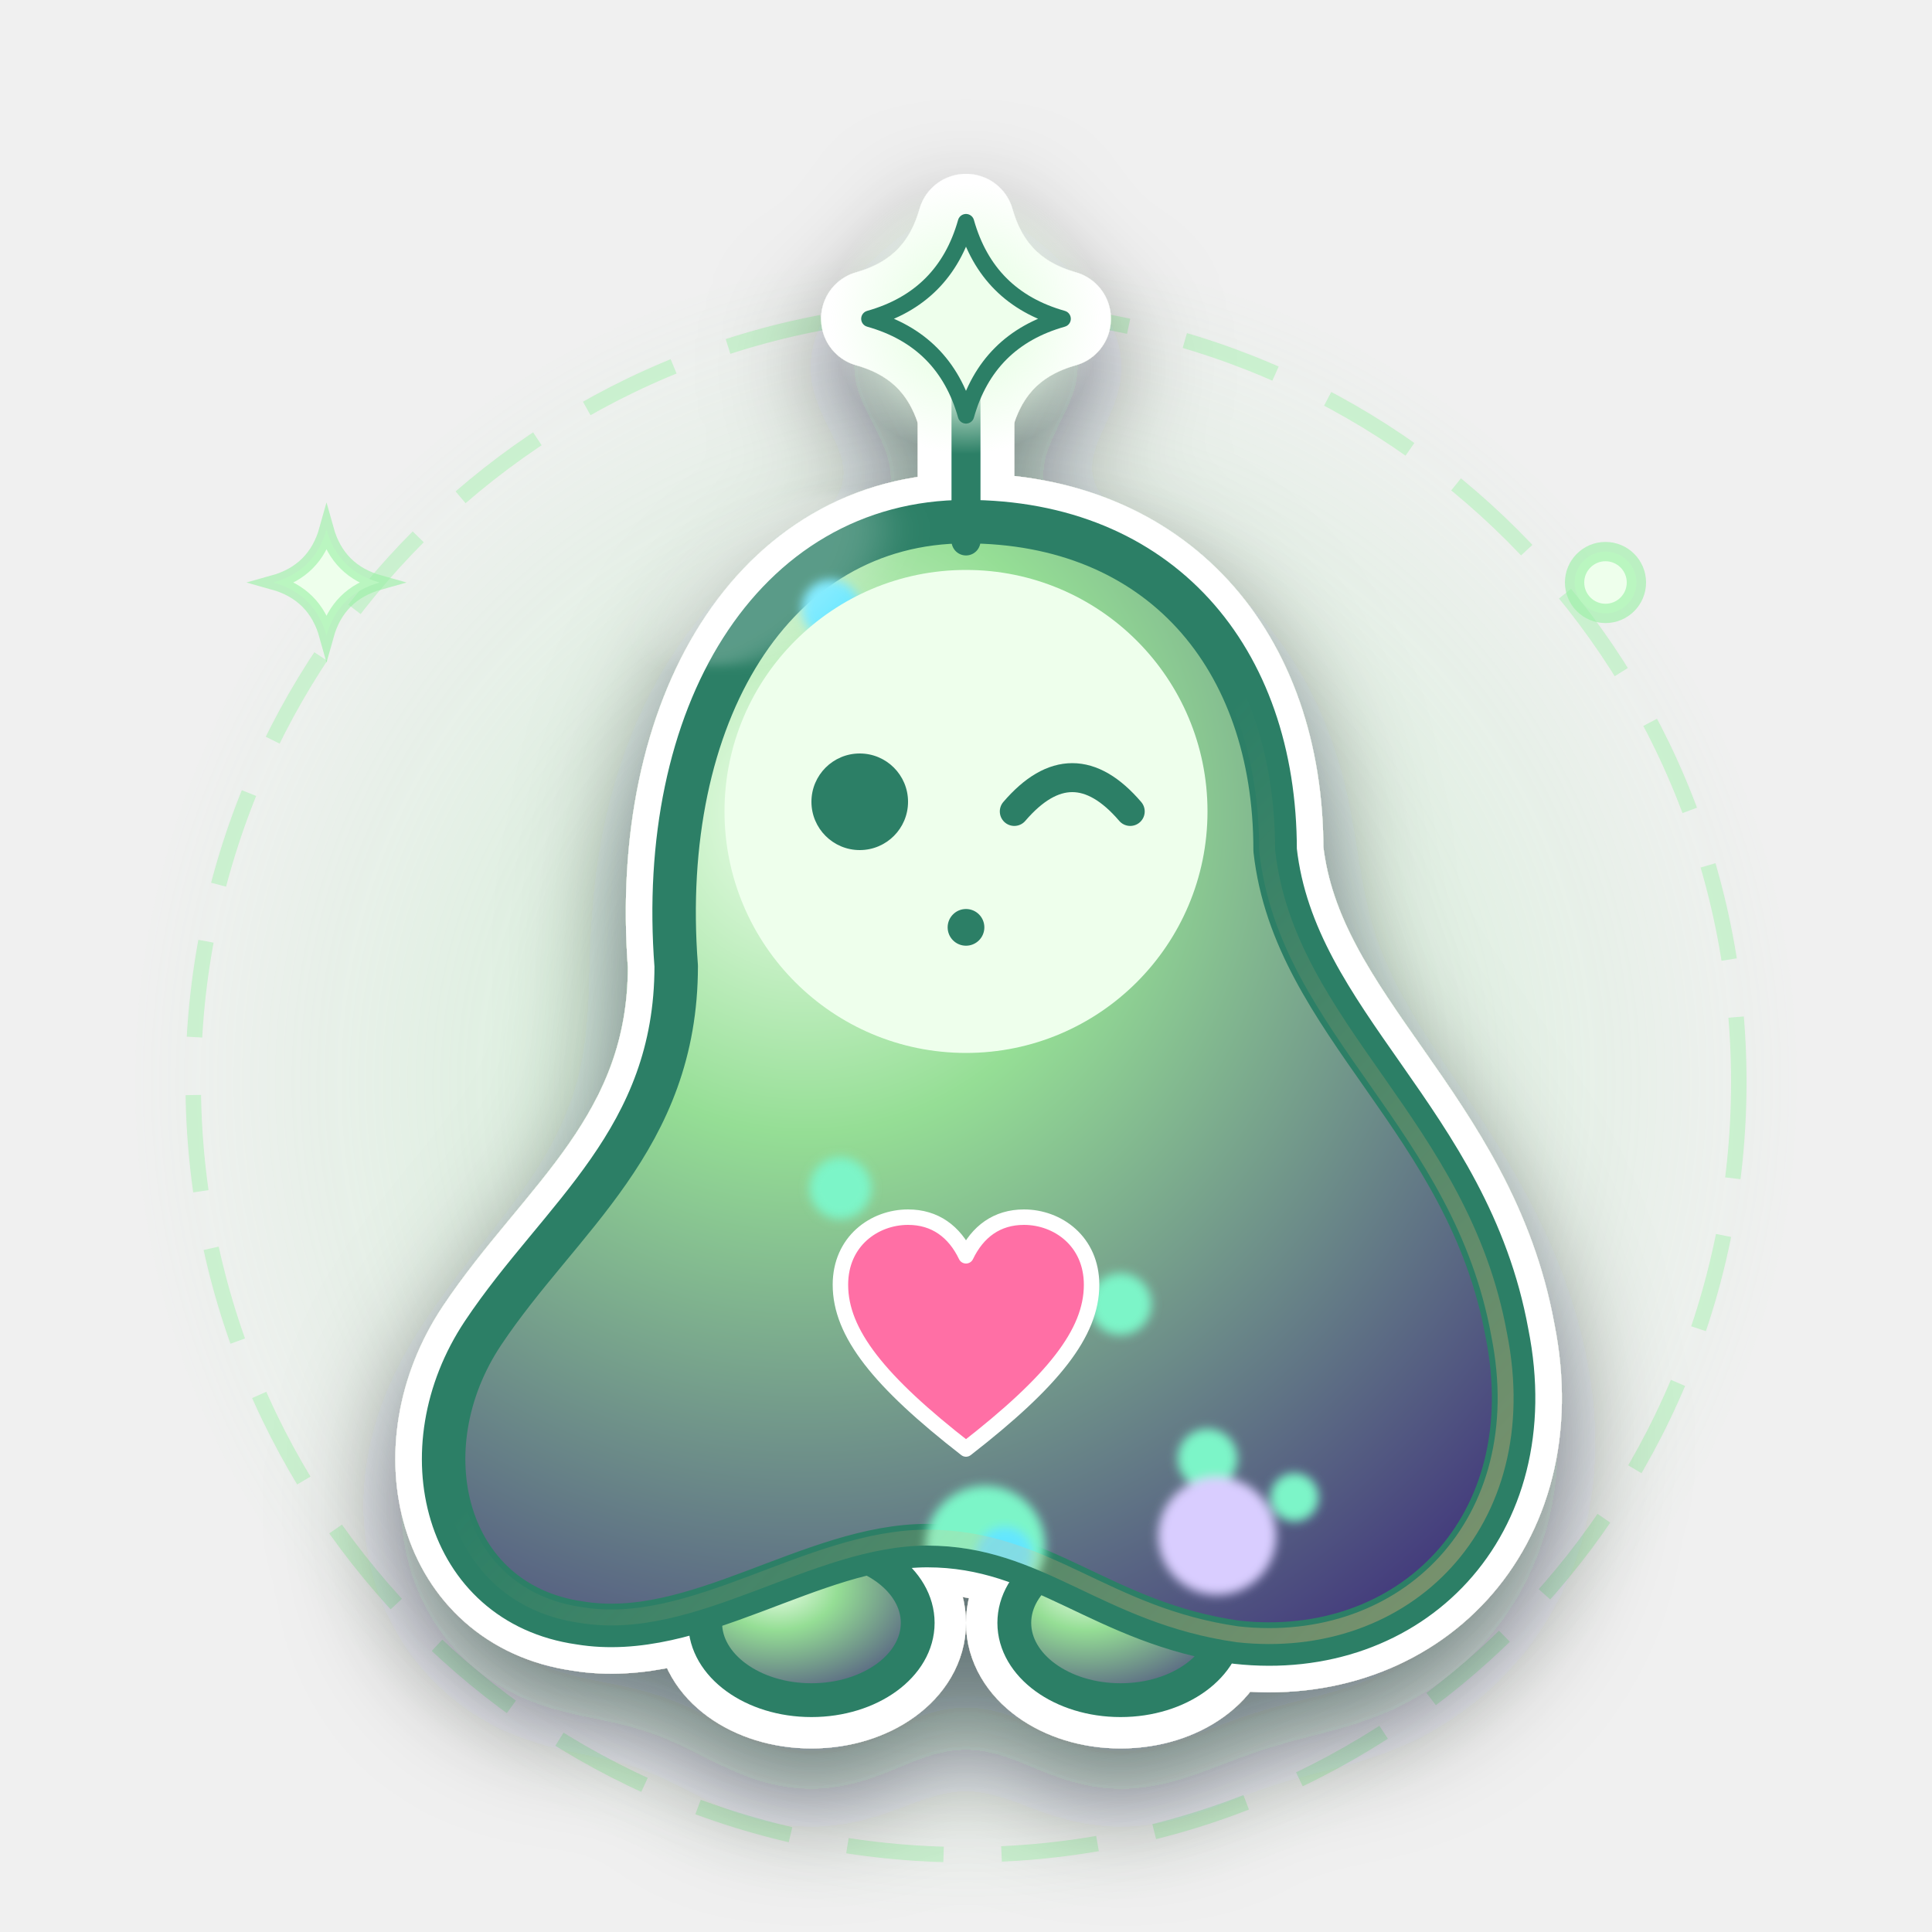
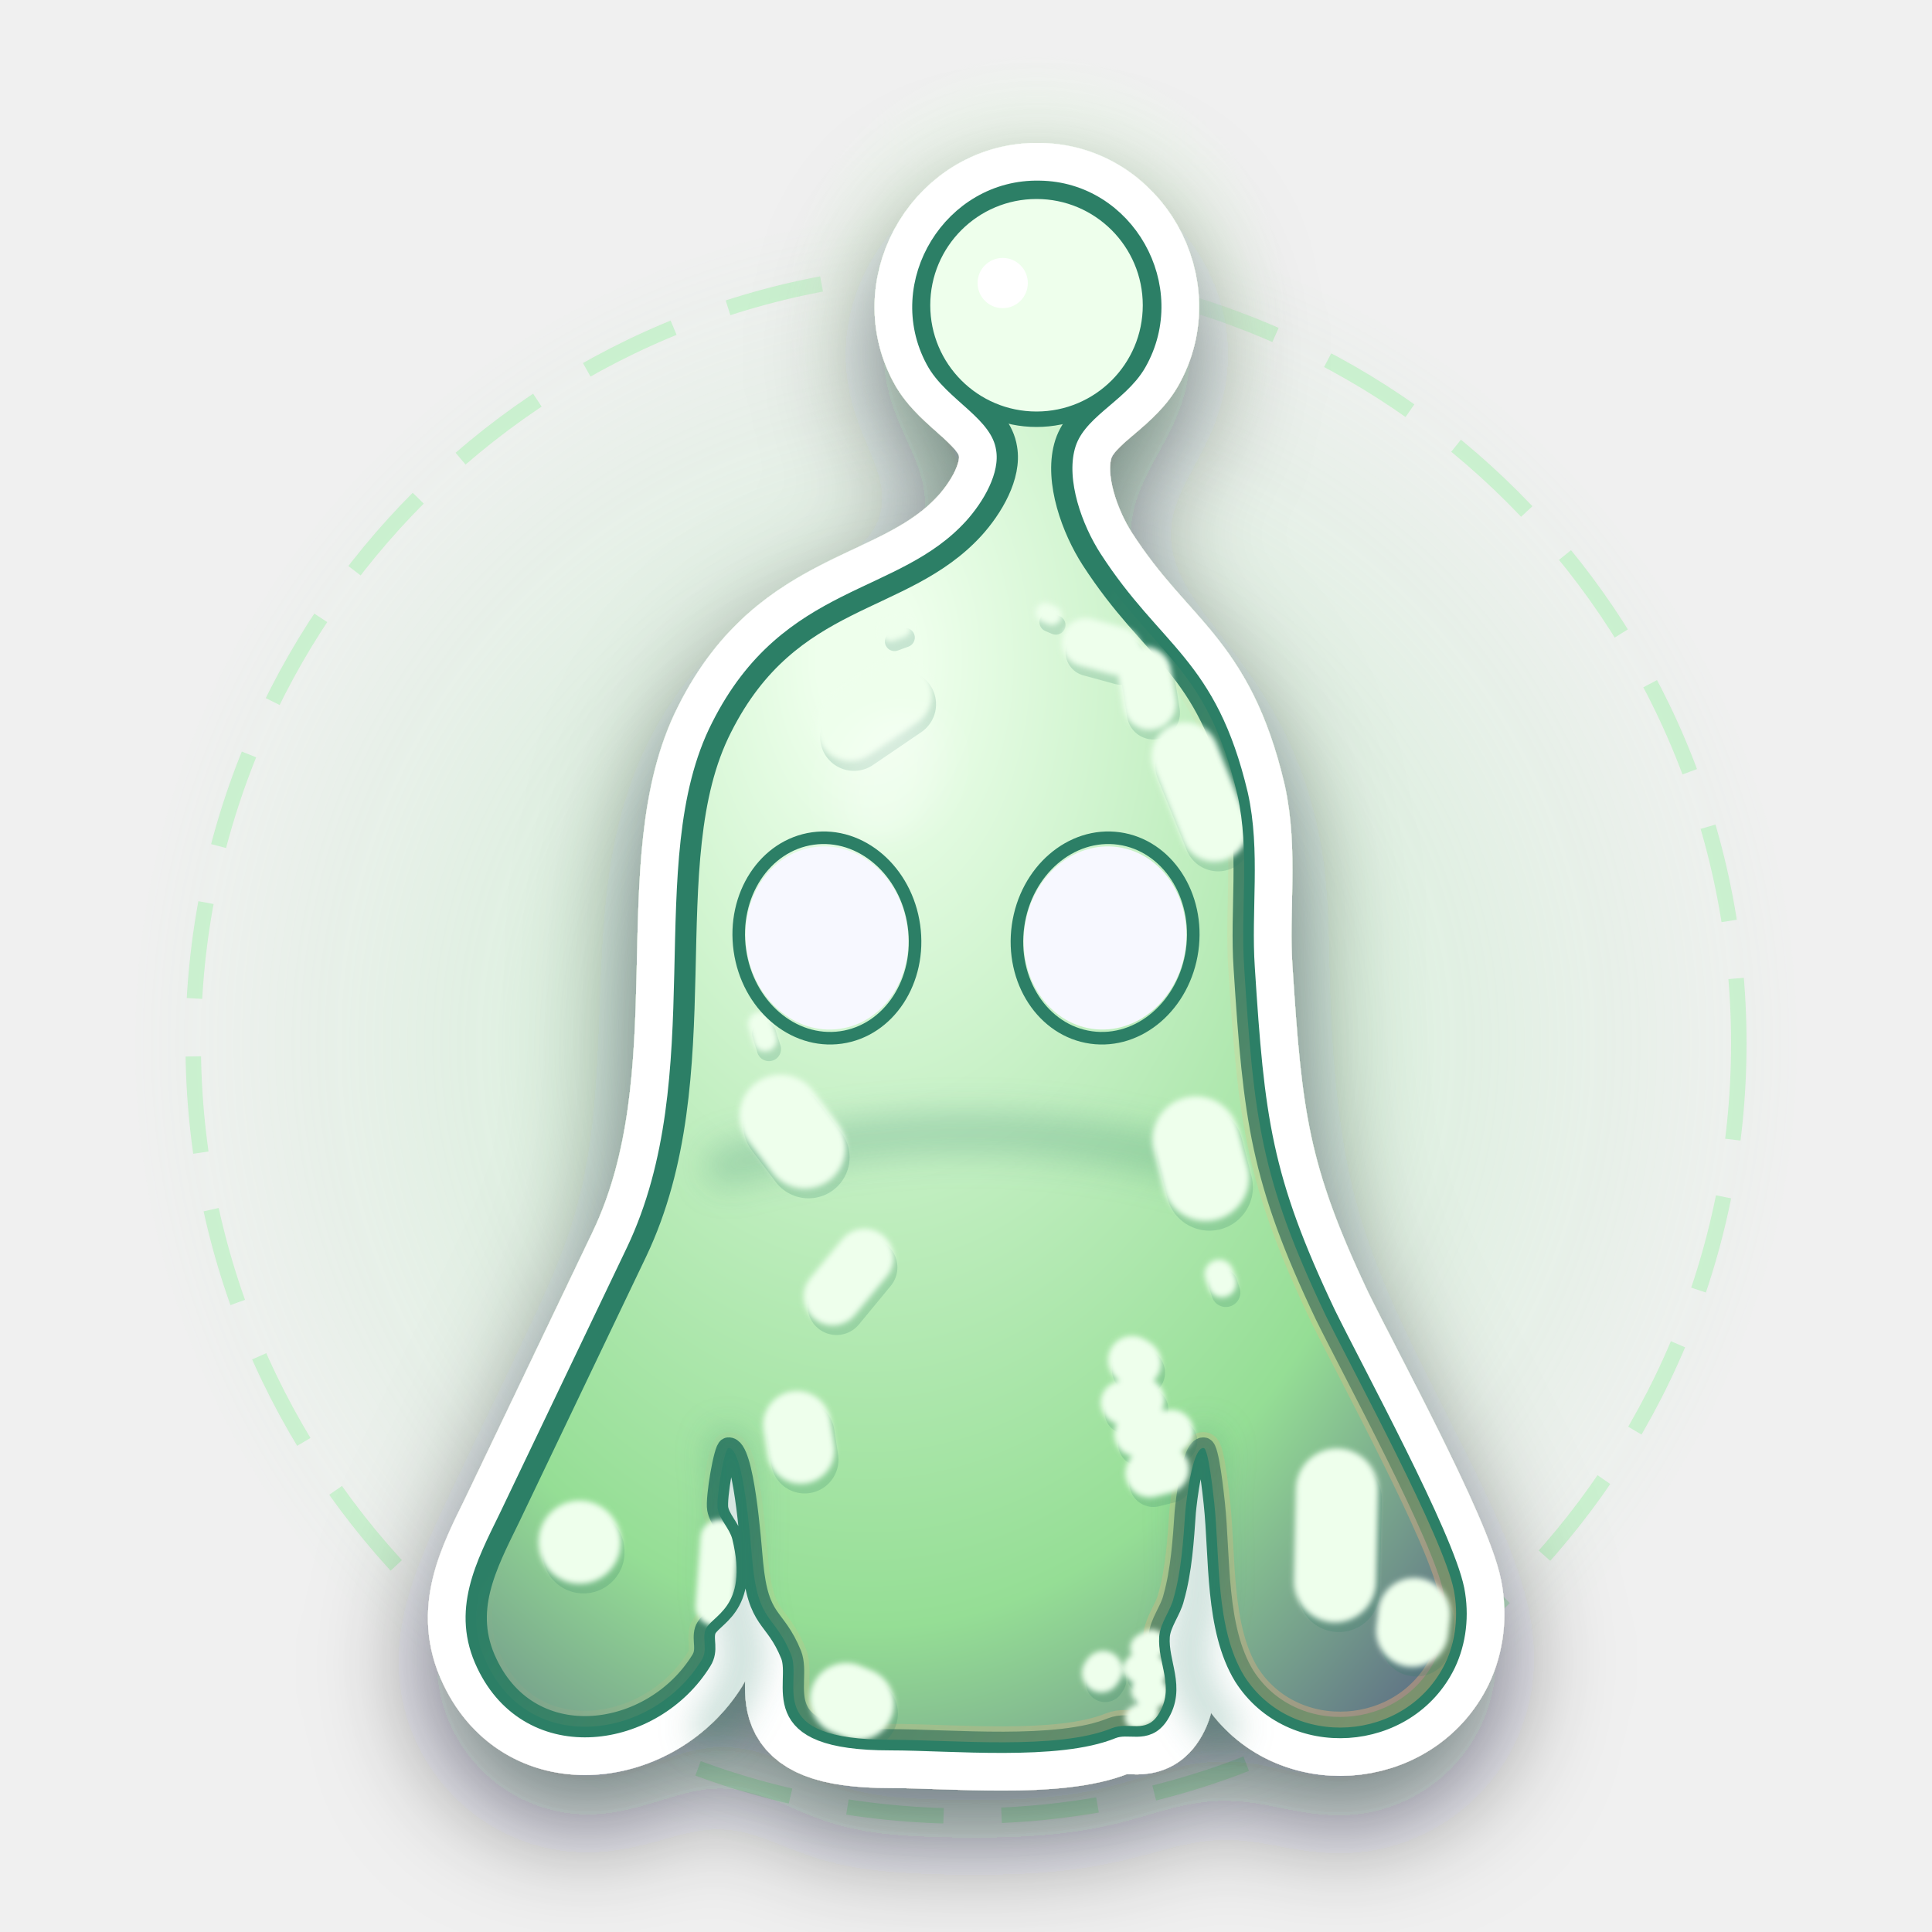
- <svg xmlns="http://www.w3.org/2000/svg" viewBox="0 0 200 200" width="64" height="64" role="img" aria-label="Arise Soul, mint bean with wink eyes" data-soul="0cf1c4f541ecc5" data-detail="full">
+ <svg xmlns="http://www.w3.org/2000/svg" viewBox="0 0 200 200" width="64" height="64" role="img" aria-label="Arise Soul, mint colour, with round button eyes and a glowing antenna orb" data-soul="0cf1c4f541ecc5" data-detail="full">
  <defs>
-     <path id="t0cf1c4f541ecc5-p" d="M100 54C120 54 132 68 132 88C134 106 152 116 156 138C160 158 146 172 128 170C114 168 108 160 96 160C84 160 72 170 60 168C46 166 42 150 50 138C58 126 70 118 70 100C68 74 80 54 100 54Z" />
+     <path id="t0cf1c4f541ecc5-p" d="M92.2 180.1c-13.4 0-9.1-5.7-10.3-8.8c-1.7-4.2-3.4-3.2-4-9.5c-.2-2.1-.9-12.1-2.5-11.9c-.4 0-1.3 5.2-1.1 6.3c.2 1.1 1.2 2 1.5 3.1c1.8 7.3-2.3 7.9-2.8 9.5c-.3 1 .3 2-.4 3.1c-5 8.1-17.6 10-22.2 .3c-2.6-5.4-.1-10.1 2.3-15c4.4-9.2 8.8-18.4 13.2-27.6c8.7-18.3 1.7-40.4 8.8-54.3c7.1-14.1 18.7-12.5 26.1-20.6c1.9-2.1 3.9-5.4 3.4-8.3c-.6-3.9-5.5-5.8-7.3-9.2c-4.2-7.8 1.8-17.6 10.7-17.4c8.8 .1 14.4 10 10 17.7c-1.9 3.3-6.4 4.9-7.4 8.7c-1 3.7 .8 8.6 2.8 11.7c6.4 9.9 11.9 10.9 15.1 24.4c1.3 5.8 .3 12 .7 17.9c1 15.6 1.7 21.8 8.4 35.9c3 6.1 12.2 23 13.3 28.5c.5 2.6 .2 5.3-.9 7.6c-4 8.2-15.9 9-20.8 1.3c-3-4.9-2.5-12.3-3.1-17.9c-.1-.9-.6-5.7-1.1-5.7c-1.2-.1-1.8 5.6-1.9 6.6c-.2 2.9-.4 6.1-1.2 8.9c-.3 1.3-1.4 2.6-1.5 4c-.2 2.8 1.7 5.3-.1 8.1c-1.3 2-3 .7-4.8 1.4c-5.6 2.3-16.6 1.2-22.9 1.2z" />
+     <g id="t0cf1c4f541ecc5-q" stroke-linecap="round">
+       <path stroke-width="2" d="M108.2 63.4l.7 .3M92.2 65.4l1.1-.4" />
+       <path stroke-width="2.5" d="M78.7 106l.5 1.6M117.7 177.8l1-.5" />
+       <path stroke-width="3" d="M126.2 131.9l.3 .9M118.5 170.6l.7-.4M117.8 172.7l1.6 .2M118.6 175l.9 .3" />
+       <path stroke-width="4" d="M74 166.3l.5-7M114 173.2l.2-.3" />
+       <path stroke-width="4.5" d="M116.2 145.2l2.1-.3M117.6 148.5l3.7-.3" />
+       <path stroke-width="5" d="M112.4 66.5l3.3 .9M117.2 140.8l.5 .3M119 152.5l1.6-.4" />
+       <path stroke-width="5.5" d="M118.5 69.7l.5 3.1" />
+       <path stroke-width="6" d="M86.2 134.2l3.3-4" />
+       <path stroke-width="7" d="M88 75.3l5-3.4M122.7 78.3l3 7.4M82.5 147.5l.4 2.6" />
+       <path stroke-width="7.5" d="M146.2 168.8l.2-1.7M87.6 175.9l1.2 .5" />
+       <path stroke-width="8.5" d="M80.8 115.5l2.5 3.3M138.2 163.7l.2-9.5M60 159.6l0 .1" />
+       <path stroke-width="9" d="M123.8 118l1 3.9" />
+     </g>
    <clipPath id="t0cf1c4f541ecc5-c">
      <use href="#t0cf1c4f541ecc5-p" />
    </clipPath>
-     <radialGradient id="t0cf1c4f541ecc5-b" cx=".34" cy=".26" r=".95">
-       <stop offset="0" stop-color="#EEFFEC" />
-       <stop offset=".3" stop-color="#95DE95" />
+     <radialGradient id="t0cf1c4f541ecc5-b" cx=".4" cy=".3" r="1.05">
+       <stop offset=".05" stop-color="#EEFFEC" />
+       <stop offset=".6" stop-color="#95DE95" />
      <stop offset="1" stop-color="#3B2A7A" />
    </radialGradient>
    <linearGradient id="t0cf1c4f541ecc5-r" x2="1" y2="1">
      <stop offset=".45" stop-color="#FFB27A" stop-opacity="0" />
      <stop offset="1" stop-color="#FFB27A" stop-opacity=".4" />
    </linearGradient>
    <radialGradient id="t0cf1c4f541ecc5-o">
      <stop offset="0" stop-color="#fff" />
      <stop offset=".45" stop-color="#EEFFEC" />
      <stop offset="1" stop-color="#EEFFEC" stop-opacity="0" />
    </radialGradient>
-     <g id="t0cf1c4f541ecc5-s">
-       <use href="#t0cf1c4f541ecc5-p" />
-       <ellipse cx="84" cy="168" rx="11" ry="8" />
-       <ellipse cx="116" cy="168" rx="11" ry="8" />
-       <path d="M100 56V40" />
-       <path d="M100 23Q102.2 30.8 110 33Q102.2 35.2 100 43Q97.8 35.2 90 33Q97.8 30.8 100 23Z" />
-     </g>
    <radialGradient id="t0cf1c4f541ecc5-g">
      <stop offset="0" stop-color="#98F0A4" stop-opacity=".55" />
      <stop offset=".55" stop-color="#98F0A4" stop-opacity=".18" />
      <stop offset="1" stop-color="#98F0A4" stop-opacity="0" />
    </radialGradient>
-     <filter id="t0cf1c4f541ecc5-d" x="-.25" y="-.25" width="1.5" height="1.6">
+     <filter id="t0cf1c4f541ecc5-d" x="-.3" y="-.2" width="1.6" height="1.45">
      <feDropShadow dx="0" dy="5" stdDeviation="5.8" flood-color="#05081E" flood-opacity="0.55" />
    </filter>
-     <filter id="t0cf1c4f541ecc5-h" x="-.3" y="-.6" width="1.6" height="2.2">
+     <filter id="t0cf1c4f541ecc5-h" x="-.5" y="-.5" width="2" height="2">
      <feGaussianBlur stdDeviation="1.7" />
    </filter>
    <filter id="t0cf1c4f541ecc5-k">
-       <feGaussianBlur stdDeviation=".5" />
+       <feGaussianBlur stdDeviation=".3" />
    </filter>
  </defs>
-   <circle cx="100" cy="112" r="86" fill="url(#t0cf1c4f541ecc5-g)" />
-   <circle cx="100" cy="112" r="80" fill="none" stroke="#98F0A4" stroke-width="1.6" stroke-dasharray="10 6" opacity=".42" />
-   <path d="M33.8 54.8Q35 59.1 39.3 60.3Q35 61.5 33.8 65.8Q32.6 61.5 28.3 60.3Q32.6 59.1 33.8 54.8Z" fill="#EEFFEC" stroke="#98F0A4" stroke-width="1.5" stroke-opacity=".6" />
-   <circle cx="166.2" cy="60.3" r="3.2" fill="#EEFFEC" stroke="#98F0A4" stroke-width="2" stroke-opacity=".6" />
-   <use href="#t0cf1c4f541ecc5-s" fill="#fff" stroke="#fff" stroke-width="10" stroke-linejoin="round" filter="url(#t0cf1c4f541ecc5-d)" />
-   <ellipse cx="84" cy="168" rx="11" ry="8" fill="url(#t0cf1c4f541ecc5-b)" stroke="#2C7F66" stroke-width="3.5" />
-   <ellipse cx="116" cy="168" rx="11" ry="8" fill="url(#t0cf1c4f541ecc5-b)" stroke="#2C7F66" stroke-width="3.5" />
-   <use href="#t0cf1c4f541ecc5-p" fill="url(#t0cf1c4f541ecc5-b)" stroke="#2C7F66" stroke-width="4.5" stroke-linejoin="round" />
-   <g clip-path="url(#t0cf1c4f541ecc5-c)" filter="url(#t0cf1c4f541ecc5-k)">
-     <g fill="#7CF5C8">
-       <circle cx="134" cy="155" r="2.5" />
-       <circle cx="125" cy="151" r="3.1" />
-       <circle cx="87" cy="123" r="3.2" />
-       <circle cx="116" cy="135" r="3.2" />
-       <circle cx="102" cy="160" r="6.2" />
-     </g>
-     <g fill="#63E6FF">
-       <circle cx="86" cy="63" r="3" />
-       <circle cx="104" cy="161" r="2.9" />
-     </g>
-     <g fill="#D9CDFF">
-       <circle cx="106" cy="69" r="6.1" />
-       <circle cx="120" cy="83" r="2.7" />
-       <circle cx="126" cy="159" r="6.1" />
-     </g>
+   <circle cx="100" cy="108" r="86" fill="url(#t0cf1c4f541ecc5-g)" />
+   <circle cx="100" cy="108" r="80" fill="none" stroke="#98F0A4" stroke-width="1.6" stroke-dasharray="10 6" opacity=".42" />
+   <circle cx="107.3" cy="31.6" r="26" fill="url(#t0cf1c4f541ecc5-o)" />
+   <use href="#t0cf1c4f541ecc5-p" fill="#fff" stroke="#fff" stroke-width="10" stroke-linejoin="round" filter="url(#t0cf1c4f541ecc5-d)" />
+   <use href="#t0cf1c4f541ecc5-p" fill="url(#t0cf1c4f541ecc5-b)" stroke="#2C7F66" stroke-width="2.2" stroke-linejoin="round" />
+   <use href="#t0cf1c4f541ecc5-p" fill="none" stroke="url(#t0cf1c4f541ecc5-r)" stroke-width="3.3" clip-path="url(#t0cf1c4f541ecc5-c)" />
+   <path d="M75.1 120.7c16.6-4.6 33.2-4.6 49.8 0M75.4 150c1.1 4.9 .2 10.4 .5 15.4c.2 2.2 1.4 4.6 1.1 6.8c-.4 2.2-1.8 5.1-3.4 6.7M124.6 150c-1.1 4.9-.2 10.4-.5 15.4c-.2 2.2-1.4 4.6-1.1 6.8c.4 2.2 1.8 5.1 3.4 6.7" fill="none" stroke="#2C7F66" stroke-width="4" stroke-linecap="round" opacity=".25" filter="url(#t0cf1c4f541ecc5-h)" />
+   <g clip-path="url(#t0cf1c4f541ecc5-c)">
+     <use href="#t0cf1c4f541ecc5-q" stroke="#2C7F66" opacity=".2" transform="translate(.4 1)" />
+     <use href="#t0cf1c4f541ecc5-q" stroke="#EEFFEC" filter="url(#t0cf1c4f541ecc5-k)" />
  </g>
-   <use href="#t0cf1c4f541ecc5-p" fill="none" stroke="url(#t0cf1c4f541ecc5-r)" stroke-width="3.3" clip-path="url(#t0cf1c4f541ecc5-c)" />
-   <ellipse cx="80" cy="60" rx="13" ry="6.5" transform="rotate(-34 80 60)" fill="#fff" opacity=".22" filter="url(#t0cf1c4f541ecc5-h)" />
-   <circle cx="100" cy="84" r="25" fill="#EEFFEC" />
-   <path d="M100 150C91 143 87 138 87 133C87 128.5 90.5 126 94 126C96.8 126 98.8 127.5 100 130C101.2 127.5 103.2 126 106 126C109.5 126 113 128.5 113 133C113 138 109 143 100 150Z" fill="#FF6FA5" stroke="#fff" stroke-width="1.6" stroke-linejoin="round" />
-   <path d="M100 56V40" stroke="#2C7F66" stroke-width="3" stroke-linecap="round" />
-   <circle cx="100" cy="33" r="14" fill="url(#t0cf1c4f541ecc5-o)" />
-   <path d="M100 23Q102.2 30.8 110 33Q102.2 35.2 100 43Q97.8 35.2 90 33Q97.8 30.8 100 23Z" fill="#EEFFEC" stroke="#2C7F66" stroke-width="1.7" stroke-linejoin="round" />
-   <circle cx="89" cy="83" r="5" fill="#2C7F66" />
-   <path d="M105 84Q111 77 117 84" fill="none" stroke="#2C7F66" stroke-width="3" stroke-linecap="round" />
-   <circle cx="100" cy="96" r="1.9" fill="#2C7F66" />
+   <ellipse cx="92" cy="80.3" rx="7.2" ry="4.8" transform="rotate(-70 92 80.3)" fill="#fff" opacity=".3" filter="url(#t0cf1c4f541ecc5-h)" />
+   <g id="t0cf1c4f541ecc5-e" transform="translate(85.6 97.1) rotate(82)">
+     <ellipse rx="9.5" ry="8.4" fill="#F7F8FF" />
+     <ellipse rx="10.4" ry="9.1" fill="none" stroke="#2C7F66" stroke-width="1.3" />
+   </g>
+   <use href="#t0cf1c4f541ecc5-e" transform="matrix(-1 0 0 1 200 0)" />
+   <circle cx="107.3" cy="31.6" r="11.8" fill="#EEFFEC" stroke="#2C7F66" stroke-width="1.6" />
+   <circle cx="103.8" cy="29.3" r="2.6" fill="#fff" />
</svg>
